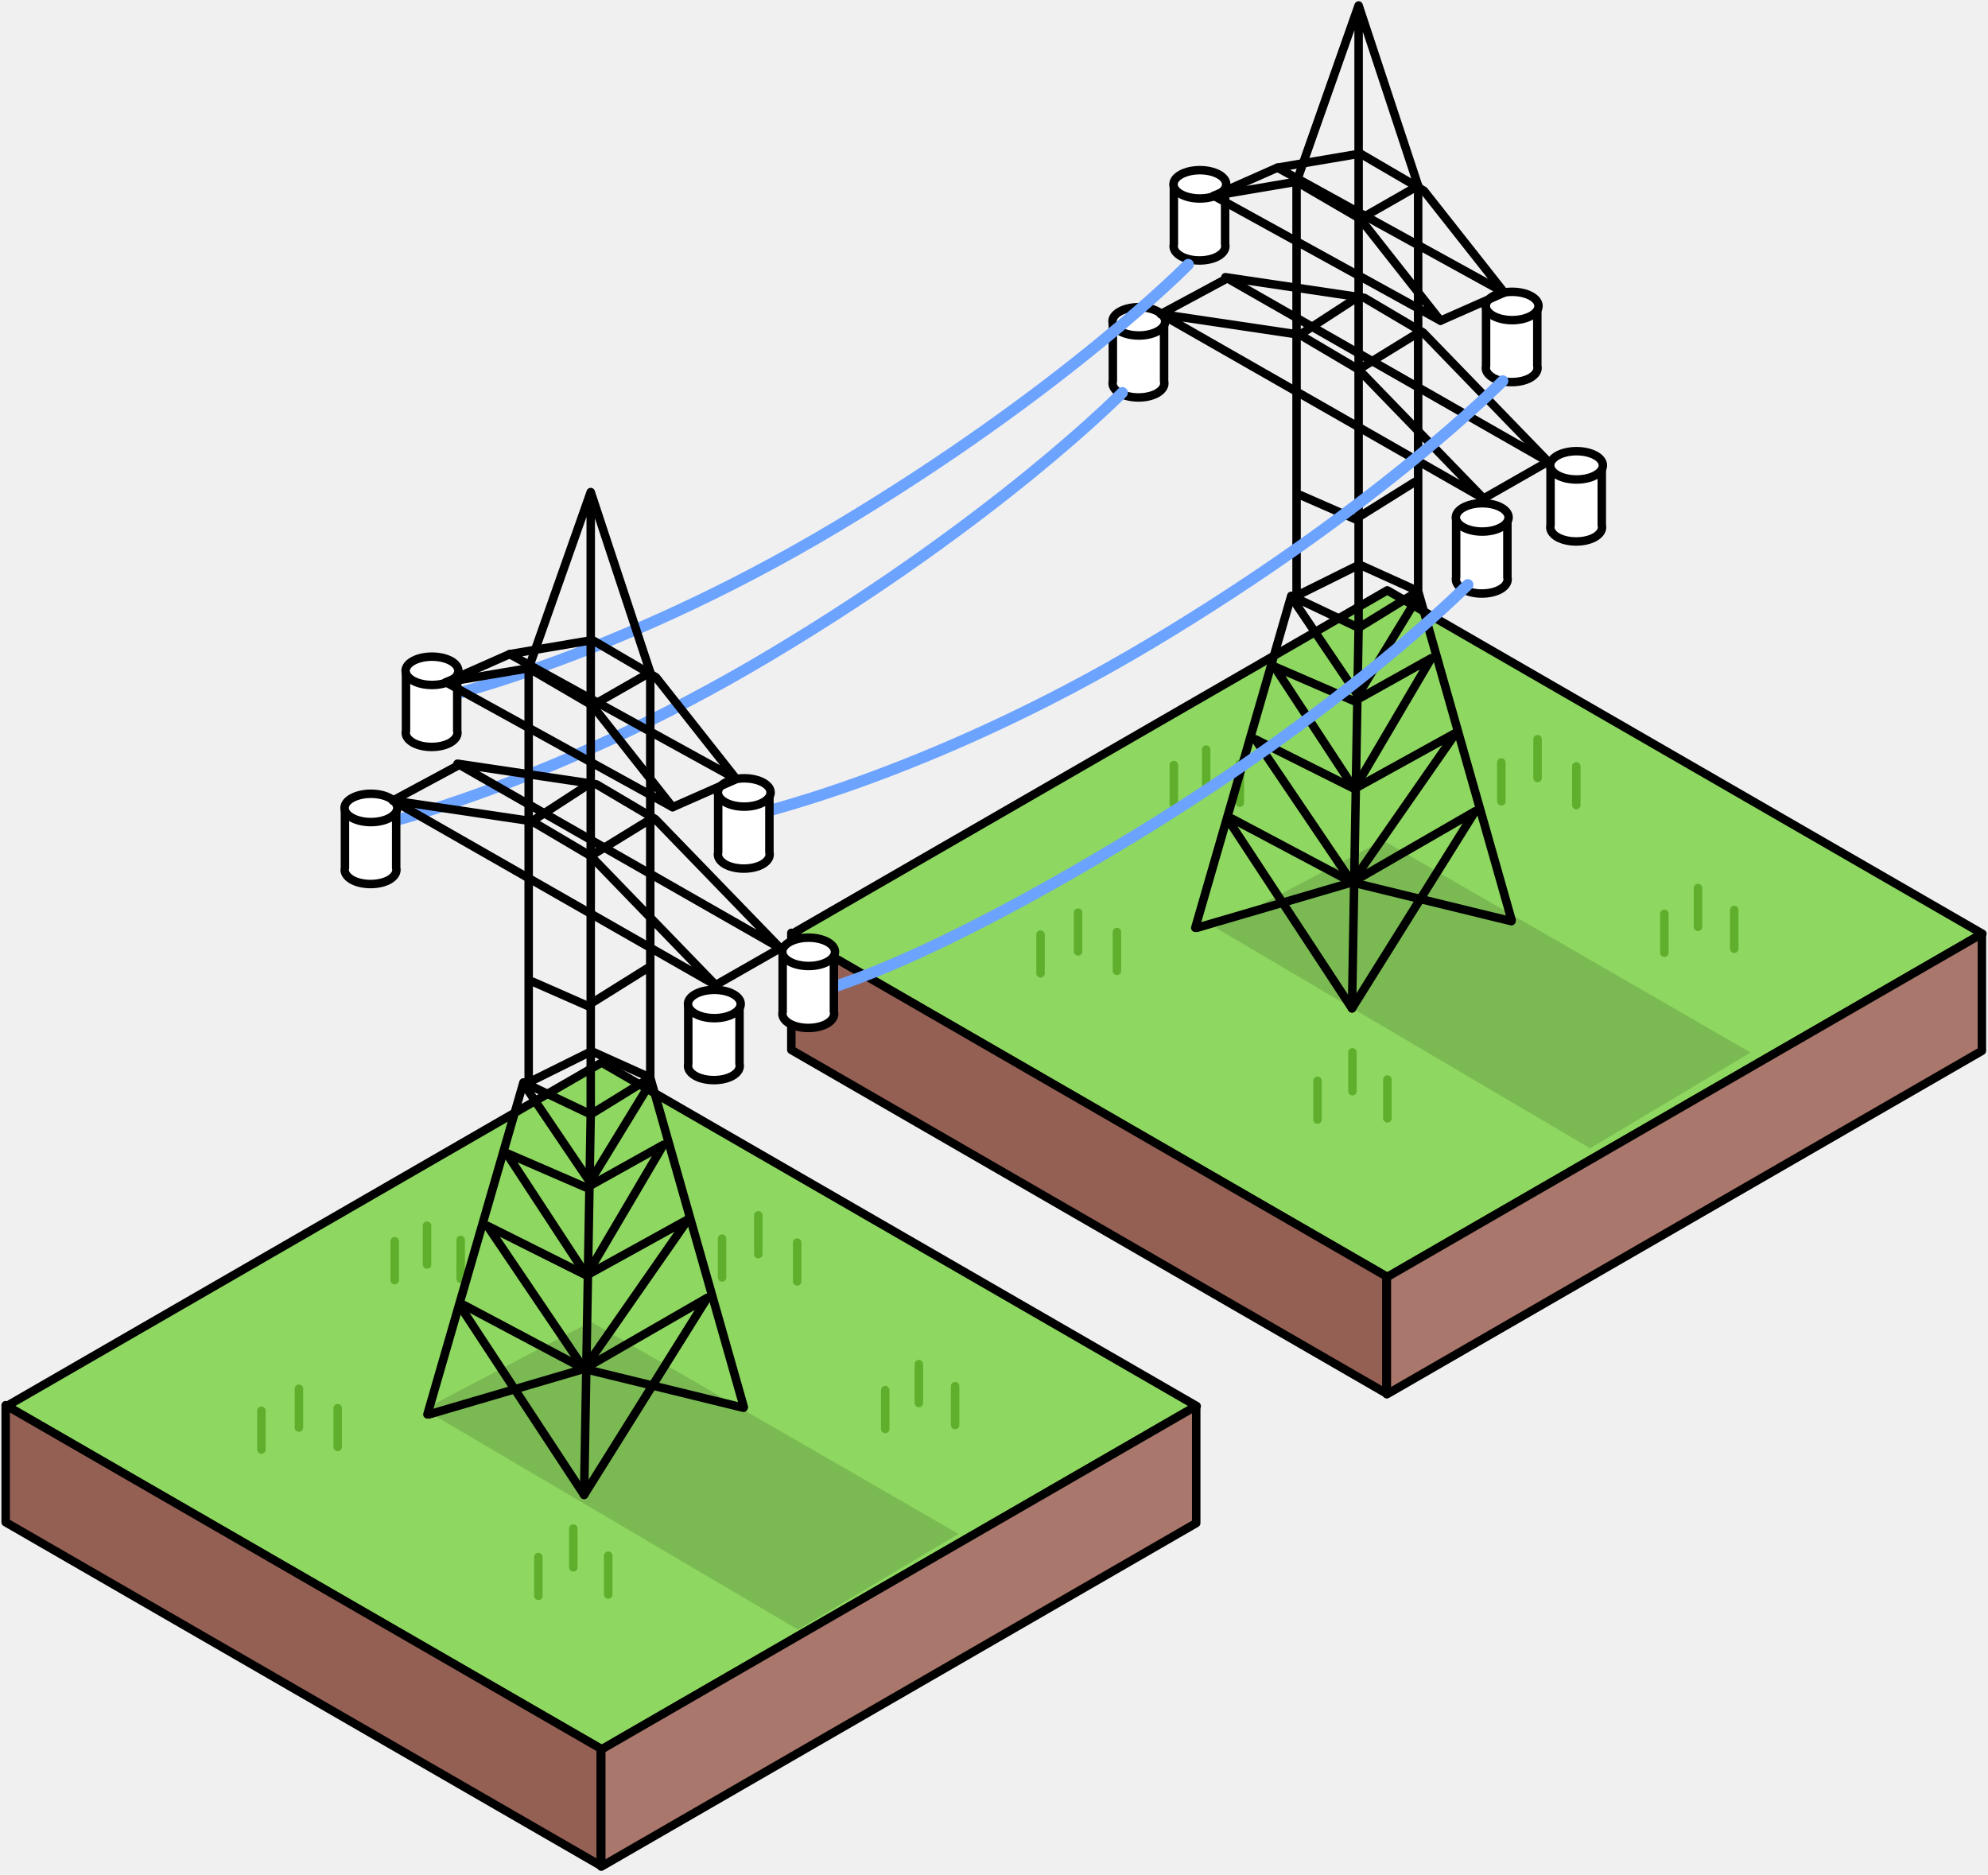
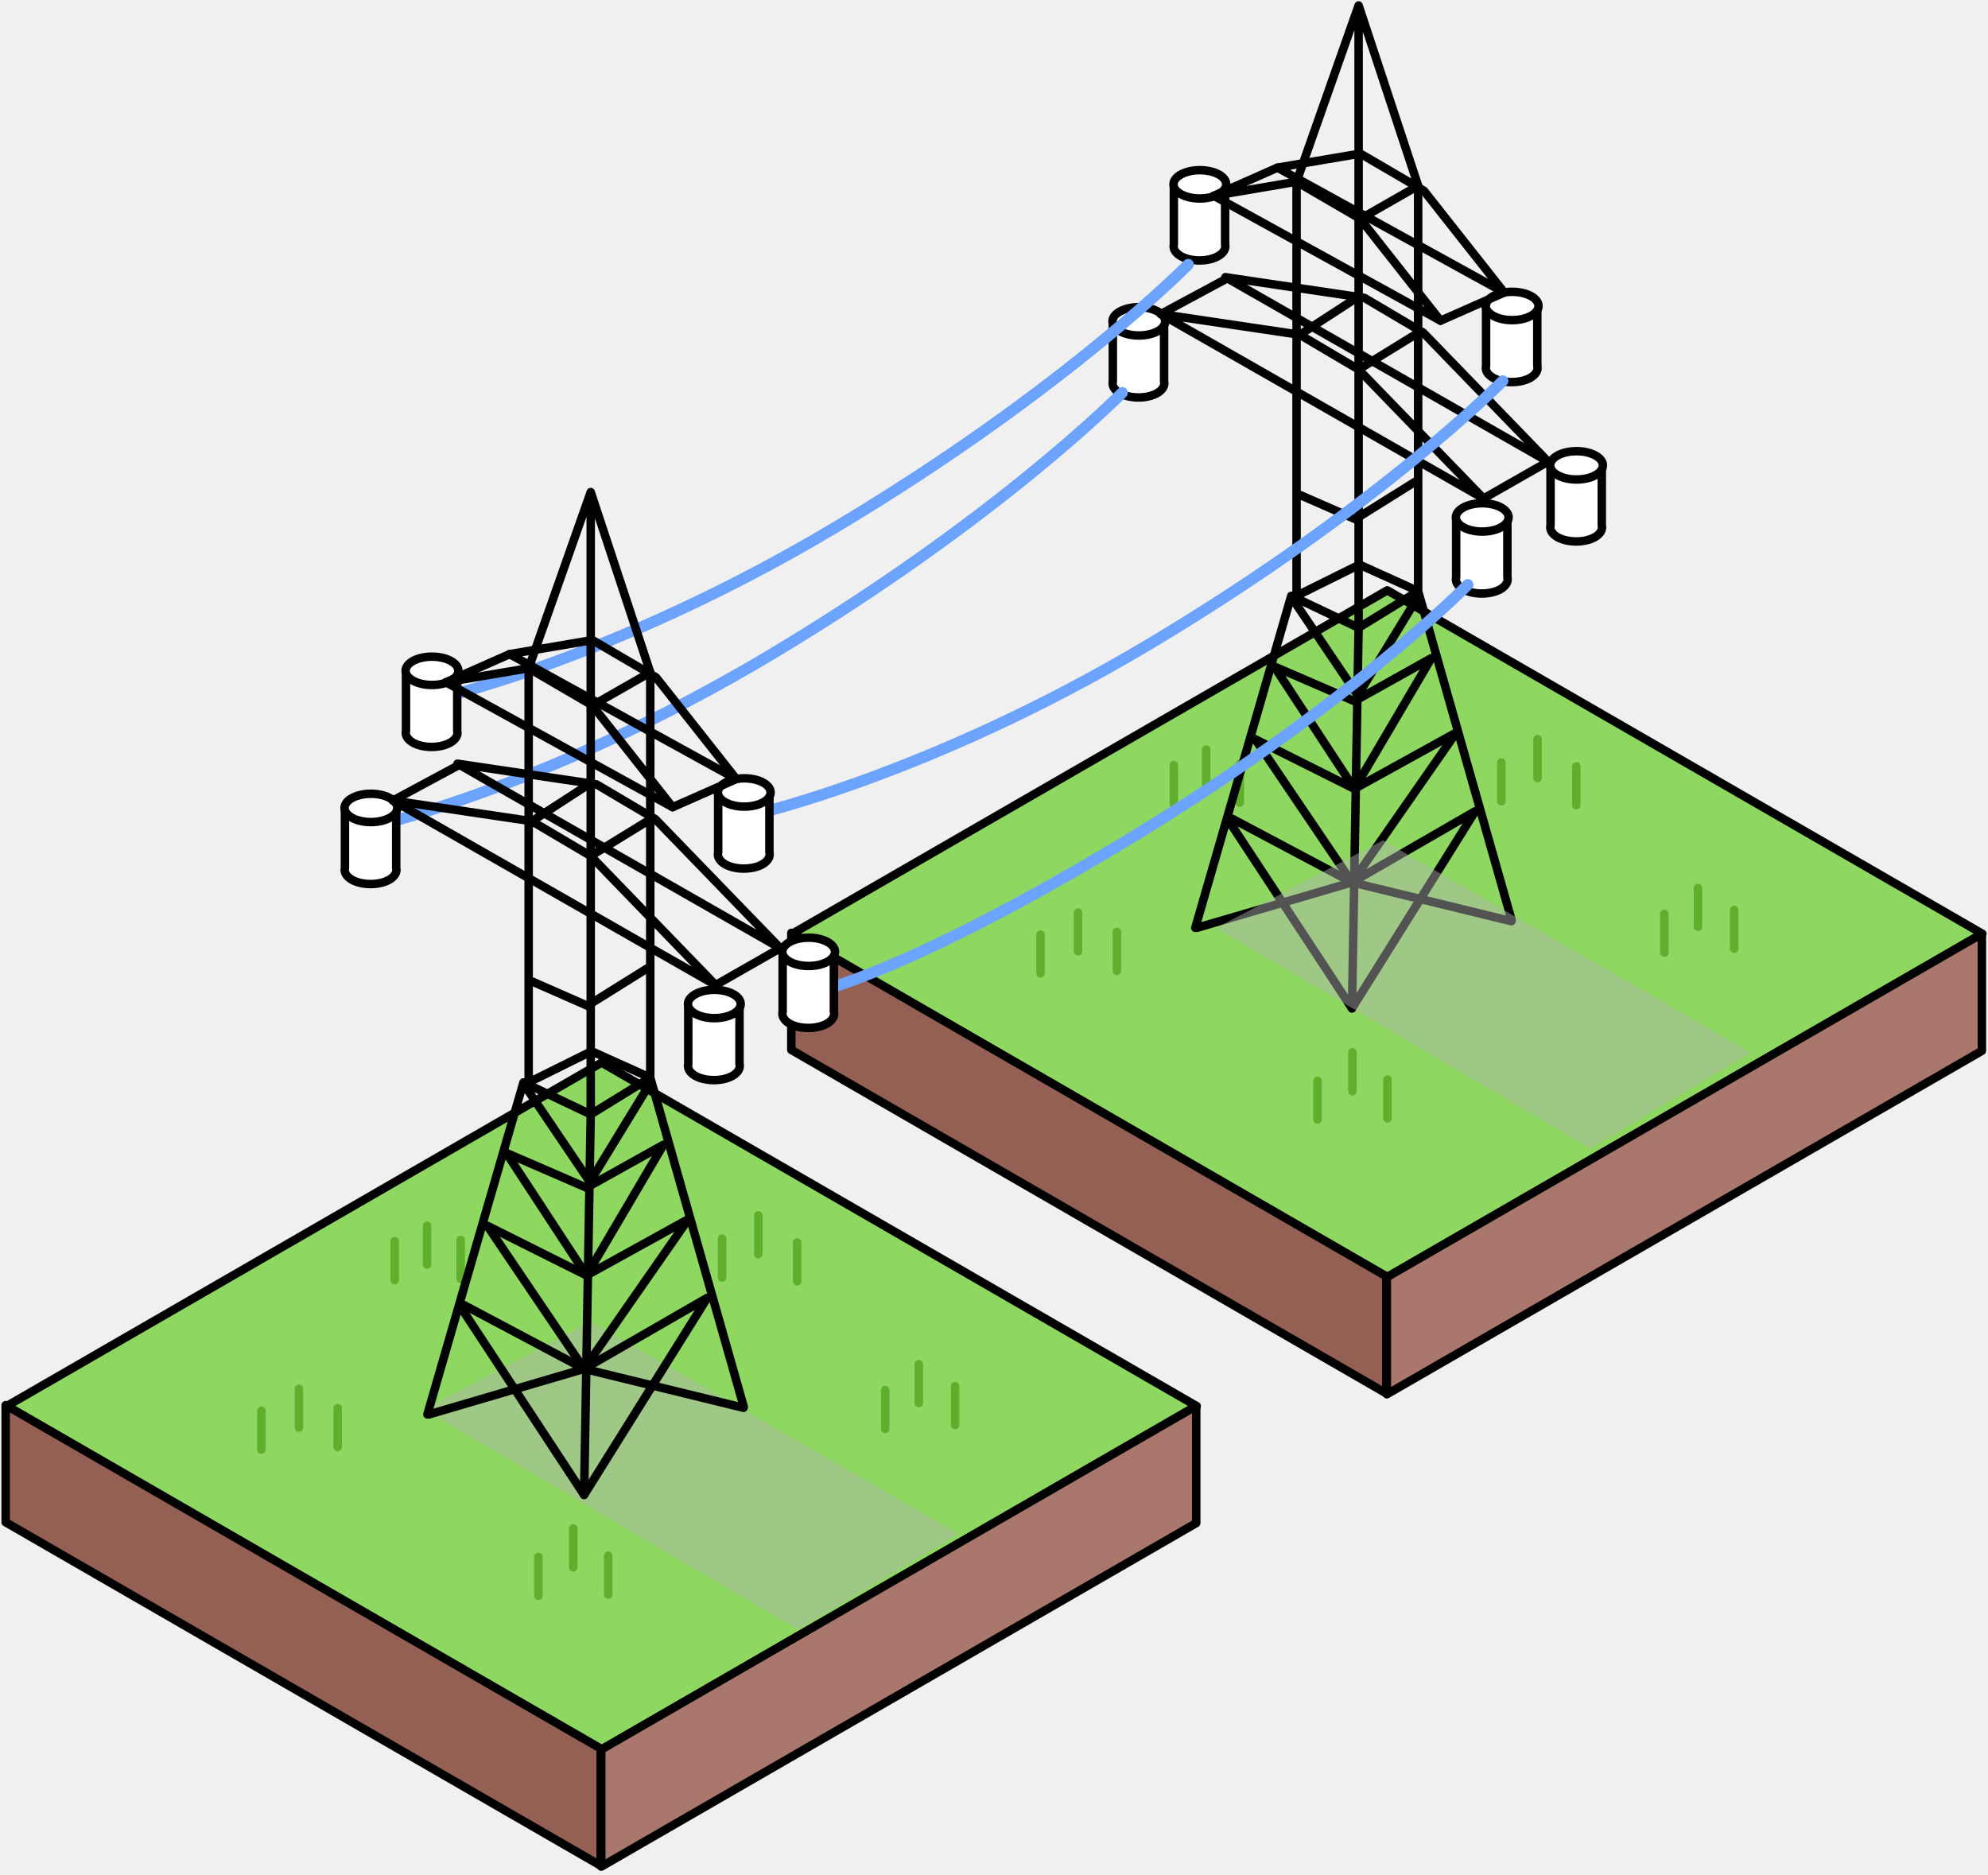
- <svg xmlns="http://www.w3.org/2000/svg" width="352" height="332" viewBox="0 0 352 332" fill="none">
-   <path d="M106.544 309.789L1.183 248.978L106.527 188.151L211.889 248.978L106.544 309.789Z" fill="#8ED760" stroke="black" stroke-width="1.5" stroke-linecap="round" stroke-linejoin="round" />
-   <path d="M106.361 330.356L1 269.545V248.813L106.361 309.624V330.356Z" fill="#956054" stroke="black" stroke-width="1.5" stroke-linecap="round" stroke-linejoin="round" />
-   <path d="M211.805 269.694L106.46 330.521V309.789L211.805 248.962V269.694Z" fill="#A9776B" stroke="black" stroke-width="1.5" stroke-linecap="round" stroke-linejoin="round" />
-   <path d="M52.93 245.91V252.788" stroke="#5FAE2C" stroke-width="1.5" stroke-linecap="round" stroke-linejoin="round" />
-   <path d="M169.112 245.448V252.326" stroke="#5FAE2C" stroke-width="1.5" stroke-linecap="round" stroke-linejoin="round" />
-   <path d="M134.271 215.2V222.078" stroke="#5FAE2C" stroke-width="1.5" stroke-linecap="round" stroke-linejoin="round" />
-   <path d="M59.792 249.341V256.218" stroke="#5FAE2C" stroke-width="1.5" stroke-linecap="round" stroke-linejoin="round" />
-   <path d="M81.566 219.555V226.432" stroke="#5FAE2C" stroke-width="1.5" stroke-linecap="round" stroke-linejoin="round" />
-   <path d="M75.611 217.031V223.909" stroke="#5FAE2C" stroke-width="1.5" stroke-linecap="round" stroke-linejoin="round" />
-   <path d="M162.694 241.556V248.433" stroke="#5FAE2C" stroke-width="1.5" stroke-linecap="round" stroke-linejoin="round" />
-   <path d="M156.739 246.142V253.019" stroke="#5FAE2C" stroke-width="1.5" stroke-linecap="round" stroke-linejoin="round" />
-   <path d="M107.697 275.466V282.343" stroke="#5FAE2C" stroke-width="1.5" stroke-linecap="round" stroke-linejoin="round" />
-   <path d="M101.51 270.65V277.528" stroke="#5FAE2C" stroke-width="1.5" stroke-linecap="round" stroke-linejoin="round" />
-   <path d="M95.326 275.697V282.575" stroke="#5FAE2C" stroke-width="1.5" stroke-linecap="round" stroke-linejoin="round" />
-   <path d="M127.854 219.323V226.201" stroke="#5FAE2C" stroke-width="1.5" stroke-linecap="round" stroke-linejoin="round" />
-   <path d="M141.151 220.016V226.893" stroke="#5FAE2C" stroke-width="1.5" stroke-linecap="round" stroke-linejoin="round" />
-   <path d="M46.281 249.803V256.68" stroke="#5FAE2C" stroke-width="1.5" stroke-linecap="round" stroke-linejoin="round" />
-   <path d="M69.887 219.785V226.663" stroke="#5FAE2C" stroke-width="1.5" stroke-linecap="round" stroke-linejoin="round" />
-   <path d="M245.639 226.152L140.278 165.342L245.639 104.531L351.001 165.342L245.639 226.152Z" fill="#8ED760" stroke="black" stroke-width="1.5" stroke-linecap="round" stroke-linejoin="round" />
-   <path d="M245.474 246.736L140.113 185.909V165.177L245.474 226.004V246.736Z" fill="#956054" stroke="black" stroke-width="1.5" stroke-linecap="round" stroke-linejoin="round" />
-   <path d="M350.918 186.074L245.557 246.884V226.152L350.918 165.342V186.074Z" fill="#A9776B" stroke="black" stroke-width="1.5" stroke-linecap="round" stroke-linejoin="round" />
-   <path d="M190.887 161.598V168.459" stroke="#5FAE2C" stroke-width="1.5" stroke-linecap="round" stroke-linejoin="round" />
-   <path d="M307.068 161.137V167.998" stroke="#5FAE2C" stroke-width="1.5" stroke-linecap="round" stroke-linejoin="round" />
-   <path d="M272.246 130.888V137.765" stroke="#5FAE2C" stroke-width="1.5" stroke-linecap="round" stroke-linejoin="round" />
-   <path d="M197.764 165.029V171.907" stroke="#5FAE2C" stroke-width="1.5" stroke-linecap="round" stroke-linejoin="round" />
-   <path d="M219.523 135.242V142.12" stroke="#5FAE2C" stroke-width="1.5" stroke-linecap="round" stroke-linejoin="round" />
-   <path d="M213.568 132.719V139.596" stroke="#5FAE2C" stroke-width="1.5" stroke-linecap="round" stroke-linejoin="round" />
-   <path d="M300.651 157.244V164.105" stroke="#5FAE2C" stroke-width="1.5" stroke-linecap="round" stroke-linejoin="round" />
-   <path d="M294.695 161.812V168.69" stroke="#5FAE2C" stroke-width="1.5" stroke-linecap="round" stroke-linejoin="round" />
-   <path d="M245.653 191.154V198.015" stroke="#5FAE2C" stroke-width="1.5" stroke-linecap="round" stroke-linejoin="round" />
-   <path d="M239.467 186.338V193.216" stroke="#5FAE2C" stroke-width="1.5" stroke-linecap="round" stroke-linejoin="round" />
-   <path d="M233.283 191.385V198.246" stroke="#5FAE2C" stroke-width="1.5" stroke-linecap="round" stroke-linejoin="round" />
-   <path d="M265.828 135.011V141.888" stroke="#5FAE2C" stroke-width="1.5" stroke-linecap="round" stroke-linejoin="round" />
-   <path d="M279.107 135.703V142.564" stroke="#5FAE2C" stroke-width="1.5" stroke-linecap="round" stroke-linejoin="round" />
-   <path d="M184.238 165.49V172.351" stroke="#5FAE2C" stroke-width="1.5" stroke-linecap="round" stroke-linejoin="round" />
-   <path d="M207.843 135.473V142.35" stroke="#5FAE2C" stroke-width="1.5" stroke-linecap="round" stroke-linejoin="round" />
-   <path d="M282.329 95.147C280.548 96.12 277.628 96.12 275.83 95.147C274.774 94.553 274.345 93.762 274.543 93.003V82.332H283.616V93.003C283.814 93.762 283.385 94.553 282.329 95.147Z" fill="white" stroke="black" stroke-width="1.5" stroke-linecap="round" stroke-linejoin="round" />
-   <path d="M279.144 84.905C281.722 84.905 283.812 83.782 283.812 82.398C283.812 81.013 281.722 79.891 279.144 79.891C276.566 79.891 274.476 81.013 274.476 82.398C274.476 83.782 276.566 84.905 279.144 84.905Z" fill="white" stroke="black" stroke-width="1.5" stroke-linecap="round" stroke-linejoin="round" />
-   <path d="M265.616 104.367C263.834 105.34 260.914 105.34 259.116 104.367C258.061 103.773 257.632 102.982 257.83 102.223V91.552H266.903V102.223C267.1 102.982 266.672 103.773 265.616 104.367Z" fill="white" stroke="black" stroke-width="1.5" stroke-linecap="round" stroke-linejoin="round" />
-   <path d="M262.449 94.124C265.027 94.124 267.117 93.002 267.117 91.617C267.117 90.233 265.027 89.11 262.449 89.11C259.87 89.11 257.78 90.233 257.78 91.617C257.78 93.002 259.87 94.124 262.449 94.124Z" fill="white" stroke="black" stroke-width="1.5" stroke-linecap="round" stroke-linejoin="round" />
-   <path d="M204.83 69.649C203.048 70.622 200.128 70.622 198.33 69.649C197.274 69.055 196.846 68.264 197.043 67.505V56.834H206.116V67.505C206.314 68.264 205.885 69.055 204.83 69.649Z" fill="white" stroke="black" stroke-width="1.5" stroke-linecap="round" stroke-linejoin="round" />
-   <path d="M201.645 59.407C204.223 59.407 206.313 58.284 206.313 56.9C206.313 55.515 204.223 54.393 201.645 54.393C199.067 54.393 196.977 55.515 196.977 56.9C196.977 58.284 199.067 59.407 201.645 59.407Z" fill="white" stroke="black" stroke-width="1.5" stroke-linecap="round" stroke-linejoin="round" />
-   <path d="M270.912 66.927C269.131 67.901 266.211 67.901 264.413 66.927C263.357 66.334 262.928 65.542 263.126 64.783V54.112H272.199V64.783C272.397 65.542 271.968 66.334 270.912 66.927Z" fill="white" stroke="black" stroke-width="1.5" stroke-linecap="round" stroke-linejoin="round" />
-   <path d="M267.745 56.685C270.323 56.685 272.414 55.562 272.414 54.178C272.414 52.793 270.323 51.671 267.745 51.671C265.167 51.671 263.077 52.793 263.077 54.178C263.077 55.562 265.167 56.685 267.745 56.685Z" fill="white" stroke="black" stroke-width="1.5" stroke-linecap="round" stroke-linejoin="round" />
-   <path d="M215.634 45.388C213.853 46.361 210.933 46.361 209.135 45.388C208.079 44.794 207.65 44.002 207.848 43.243V32.572H216.921V43.243C217.119 44.002 216.69 44.794 215.634 45.388Z" fill="white" stroke="black" stroke-width="1.5" stroke-linecap="round" stroke-linejoin="round" />
-   <path d="M212.449 35.145C215.027 35.145 217.118 34.022 217.118 32.638C217.118 31.253 215.027 30.131 212.449 30.131C209.871 30.131 207.781 31.253 207.781 32.638C207.781 34.022 209.871 35.145 212.449 35.145Z" fill="white" stroke="black" stroke-width="1.5" stroke-linecap="round" stroke-linejoin="round" />
-   <path d="M239.387 178.553L240.558 111.162L228.631 105.505L211.64 164.287" stroke="black" stroke-width="1.5" stroke-linecap="round" stroke-linejoin="round" />
-   <path d="M267.662 162.967L251.1 104.68V32.902L240.559 0.971L229.572 32.176V105.505L240.707 99.98L251.1 104.68L240.559 111.162V2.439" stroke="black" stroke-width="1.5" stroke-linecap="round" stroke-linejoin="round" />
-   <path d="M211.938 164.287L239.387 156.238L267.612 163.116" stroke="black" stroke-width="1.5" stroke-linecap="round" stroke-linejoin="round" />
-   <path d="M257.847 129.717L239.817 139.679L222.248 130.888L239.388 156.238L257.847 129.717Z" stroke="black" stroke-width="1.5" stroke-linecap="round" stroke-linejoin="round" />
-   <path d="M253.442 116.539L239.817 124.159L225.613 118.007L239.817 139.679L253.442 116.539Z" stroke="black" stroke-width="1.5" stroke-linecap="round" stroke-linejoin="round" />
-   <path d="M205.538 55.612L262.681 88.269L240.559 65.426L230.15 59.274L205.538 55.612Z" stroke="black" stroke-width="1.5" stroke-linecap="round" stroke-linejoin="round" />
-   <path d="M216.971 49.082L274.114 81.739L251.992 58.895L241.583 52.743L216.971 49.082Z" stroke="black" stroke-width="1.5" stroke-linecap="round" stroke-linejoin="round" />
-   <path d="M214.924 34.666L255.059 56.784L240.856 38.757L229.572 32.176L214.924 34.666Z" stroke="black" stroke-width="1.5" stroke-linecap="round" stroke-linejoin="round" />
-   <path d="M226.192 29.685L266.344 51.802L252.124 33.775L240.858 27.194L226.192 29.685Z" stroke="black" stroke-width="1.5" stroke-linecap="round" stroke-linejoin="round" />
-   <path d="M217.992 145.979L239.387 178.553L261.212 143.637L239.387 156.238L218.14 144.956" stroke="black" stroke-width="1.5" stroke-linecap="round" stroke-linejoin="round" />
-   <path d="M229.128 106.429L240.411 123.136L250.524 106.577" stroke="black" stroke-width="1.5" stroke-linecap="round" stroke-linejoin="round" />
-   <path d="M240.856 38.757L251.1 32.901" stroke="black" stroke-width="1.5" stroke-linecap="round" stroke-linejoin="round" />
-   <path d="M262.681 88.269L273.965 81.82" stroke="black" stroke-width="1.5" stroke-linecap="round" stroke-linejoin="round" />
-   <path d="M205.538 55.613L216.969 49.461" stroke="black" stroke-width="1.5" stroke-linecap="round" stroke-linejoin="round" />
-   <path d="M255.06 56.784L266.343 51.803" stroke="black" stroke-width="1.5" stroke-linecap="round" stroke-linejoin="round" />
-   <path d="M214.924 34.666L226.191 29.686" stroke="black" stroke-width="1.5" stroke-linecap="round" stroke-linejoin="round" />
-   <path d="M230.149 59.274L239.387 53.27" stroke="black" stroke-width="1.5" stroke-linecap="round" stroke-linejoin="round" />
-   <path d="M240.559 65.426L250.803 59.126" stroke="black" stroke-width="1.5" stroke-linecap="round" stroke-linejoin="round" />
-   <path d="M230.299 87.692L239.966 91.93L250.523 85.333" stroke="black" stroke-width="1.5" stroke-linecap="round" stroke-linejoin="round" />
-   <g style="mix-blend-mode:multiply" opacity="0.46">
-     <path d="M215.317 164.319L281.55 203.325L309.956 186.37L244.879 148.799L215.317 164.319Z" fill="#B2B4B3" />
-   </g>
-   <g style="mix-blend-mode:multiply" opacity="0.46">
-     <path d="M75.068 249.556L141.3 288.563L169.707 271.608L104.629 234.036L75.068 249.556Z" fill="#B2B4B3" />
-   </g>
-   <path d="M63.949 146.853C63.949 146.853 96.265 139.976 136.483 115.929C176.915 91.75 198.707 69.533 198.707 69.533" stroke="#6CA3FF" stroke-width="2" stroke-linecap="round" stroke-linejoin="round" />
-   <path d="M75.629 124.158C75.629 124.158 107.945 117.28 148.163 93.233C188.595 69.054 210.387 46.838 210.387 46.838" stroke="#6CA3FF" stroke-width="2" stroke-linecap="round" stroke-linejoin="round" />
-   <path d="M131.32 144.774C131.32 144.774 163.636 137.897 203.854 113.85C244.286 89.671 266.077 67.454 266.077 67.454" stroke="#6CA3FF" stroke-width="2" stroke-linecap="round" stroke-linejoin="round" />
-   <path d="M141.631 176.409C141.631 176.409 157.451 174.001 197.669 149.937C238.101 125.758 259.892 103.542 259.892 103.542" stroke="#6CA3FF" stroke-width="2" stroke-linecap="round" stroke-linejoin="round" />
-   <path d="M146.365 181.29C144.584 182.263 141.664 182.263 139.866 181.29C138.81 180.696 138.381 179.904 138.579 179.146V168.475H147.652V179.146C147.85 179.904 147.421 180.696 146.365 181.29Z" fill="white" stroke="black" stroke-width="1.5" stroke-linecap="round" stroke-linejoin="round" />
-   <path d="M143.18 171.048C145.758 171.048 147.849 169.926 147.849 168.541C147.849 167.157 145.758 166.034 143.18 166.034C140.602 166.034 138.512 167.157 138.512 168.541C138.512 169.926 140.602 171.048 143.18 171.048Z" fill="white" stroke="black" stroke-width="1.5" stroke-linecap="round" stroke-linejoin="round" />
-   <path d="M129.652 190.527C127.87 191.5 124.951 191.5 123.152 190.527C122.097 189.933 121.668 189.142 121.866 188.383V177.712H130.939V188.383C131.137 189.142 130.708 189.933 129.652 190.527Z" fill="white" stroke="black" stroke-width="1.5" stroke-linecap="round" stroke-linejoin="round" />
-   <path d="M126.485 180.284C129.063 180.284 131.153 179.162 131.153 177.777C131.153 176.393 129.063 175.271 126.485 175.271C123.907 175.271 121.816 176.393 121.816 177.777C121.816 179.162 123.907 180.284 126.485 180.284Z" fill="white" stroke="black" stroke-width="1.5" stroke-linecap="round" stroke-linejoin="round" />
-   <path d="M68.863 155.809C67.081 156.782 64.162 156.782 62.363 155.809C61.308 155.216 60.879 154.424 61.077 153.665V142.994H70.15V153.665C70.347 154.424 69.919 155.216 68.863 155.809Z" fill="white" stroke="black" stroke-width="1.5" stroke-linecap="round" stroke-linejoin="round" />
-   <path d="M65.678 145.567C68.256 145.567 70.346 144.444 70.346 143.06C70.346 141.675 68.256 140.553 65.678 140.553C63.099 140.553 61.009 141.675 61.009 143.06C61.009 144.444 63.099 145.567 65.678 145.567Z" fill="white" stroke="black" stroke-width="1.5" stroke-linecap="round" stroke-linejoin="round" />
-   <path d="M134.947 153.072C133.165 154.045 130.245 154.045 128.447 153.072C127.392 152.478 126.963 151.687 127.161 150.928V140.257H136.234V150.928C136.432 151.687 136.003 152.478 134.947 153.072Z" fill="white" stroke="black" stroke-width="1.5" stroke-linecap="round" stroke-linejoin="round" />
-   <path d="M131.78 142.829C134.358 142.829 136.448 141.707 136.448 140.322C136.448 138.938 134.358 137.815 131.78 137.815C129.201 137.815 127.111 138.938 127.111 140.322C127.111 141.707 129.201 142.829 131.78 142.829Z" fill="white" stroke="black" stroke-width="1.5" stroke-linecap="round" stroke-linejoin="round" />
-   <path d="M79.671 131.531C77.889 132.504 74.969 132.504 73.171 131.531C72.115 130.937 71.686 130.146 71.884 129.387V118.716H80.957V129.387C81.155 130.146 80.726 130.937 79.671 131.531Z" fill="white" stroke="black" stroke-width="1.5" stroke-linecap="round" stroke-linejoin="round" />
-   <path d="M76.485 121.288C79.064 121.288 81.154 120.166 81.154 118.781C81.154 117.397 79.064 116.274 76.485 116.274C73.907 116.274 71.817 117.397 71.817 118.781C71.817 120.166 73.907 121.288 76.485 121.288Z" fill="white" stroke="black" stroke-width="1.5" stroke-linecap="round" stroke-linejoin="round" />
-   <path d="M103.423 264.697L104.594 197.322L92.684 191.665L75.676 250.447" stroke="black" stroke-width="1.5" stroke-linecap="round" stroke-linejoin="round" />
-   <path d="M131.698 249.127L115.136 190.824V119.062L104.595 87.131L93.608 118.32V191.665L104.743 186.14L115.136 190.824L104.595 197.322V88.582" stroke="black" stroke-width="1.5" stroke-linecap="round" stroke-linejoin="round" />
-   <path d="M75.974 250.447L103.423 242.382L131.648 249.276" stroke="black" stroke-width="1.5" stroke-linecap="round" stroke-linejoin="round" />
-   <path d="M121.883 215.877L103.853 225.839L86.284 217.048L103.424 242.382L121.883 215.877Z" stroke="black" stroke-width="1.5" stroke-linecap="round" stroke-linejoin="round" />
-   <path d="M117.479 202.699L103.853 210.303L89.649 204.151L103.853 225.839L117.479 202.699Z" stroke="black" stroke-width="1.5" stroke-linecap="round" stroke-linejoin="round" />
-   <path d="M69.571 141.757L126.714 174.43L104.593 151.57L94.184 145.418L69.571 141.757Z" stroke="black" stroke-width="1.5" stroke-linecap="round" stroke-linejoin="round" />
-   <path d="M81.004 135.226L138.147 167.882L116.026 145.039L105.617 138.887L81.004 135.226Z" stroke="black" stroke-width="1.5" stroke-linecap="round" stroke-linejoin="round" />
-   <path d="M78.96 120.81L119.095 142.927L104.892 124.917L93.609 118.319L78.96 120.81Z" stroke="black" stroke-width="1.5" stroke-linecap="round" stroke-linejoin="round" />
-   <path d="M90.244 115.828L130.379 137.946L116.159 119.935L104.892 113.338L90.244 115.828Z" stroke="black" stroke-width="1.5" stroke-linecap="round" stroke-linejoin="round" />
-   <path d="M82.028 232.139L103.423 264.697L125.248 229.797L103.423 242.381L82.176 231.1" stroke="black" stroke-width="1.5" stroke-linecap="round" stroke-linejoin="round" />
-   <path d="M93.162 192.589L104.445 209.28L114.557 192.737" stroke="black" stroke-width="1.5" stroke-linecap="round" stroke-linejoin="round" />
-   <path d="M104.89 124.917L115.134 119.062" stroke="black" stroke-width="1.5" stroke-linecap="round" stroke-linejoin="round" />
-   <path d="M126.715 174.429L137.998 167.98" stroke="black" stroke-width="1.5" stroke-linecap="round" stroke-linejoin="round" />
-   <path d="M69.571 141.756L81.003 135.604" stroke="black" stroke-width="1.5" stroke-linecap="round" stroke-linejoin="round" />
-   <path d="M119.093 142.927L130.377 137.946" stroke="black" stroke-width="1.5" stroke-linecap="round" stroke-linejoin="round" />
-   <path d="M78.96 120.81L90.243 115.829" stroke="black" stroke-width="1.5" stroke-linecap="round" stroke-linejoin="round" />
-   <path d="M94.185 145.418L103.423 139.414" stroke="black" stroke-width="1.5" stroke-linecap="round" stroke-linejoin="round" />
-   <path d="M104.595 151.57L114.839 145.27" stroke="black" stroke-width="1.5" stroke-linecap="round" stroke-linejoin="round" />
-   <path d="M94.332 173.835L103.999 178.09L114.556 171.493" stroke="black" stroke-width="1.5" stroke-linecap="round" stroke-linejoin="round" />
+ <svg xmlns="http://www.w3.org/2000/svg" width="352" height="332" fill="none">
+   <path d="M106.544 309.789L1.183 248.978l105.344-60.827 105.362 60.827-105.345 60.811z" fill="#8ED760" stroke="#000" stroke-width="1.5" stroke-linecap="round" stroke-linejoin="round" />
+   <path d="M106.361 330.356L1 269.545v-20.732l105.361 60.811v20.732z" fill="#956054" stroke="#000" stroke-width="1.5" stroke-linecap="round" stroke-linejoin="round" />
+   <path d="M211.805 269.694L106.46 330.521v-20.732l105.345-60.827v20.732z" fill="#A9776B" stroke="#000" stroke-width="1.5" stroke-linecap="round" stroke-linejoin="round" />
+   <path d="M52.93 245.91v6.878m116.182-7.34v6.878M134.271 215.2v6.878m-74.479 27.263v6.877m21.774-36.663v6.877m-5.955-9.401v6.878m87.083 17.647v6.877m-5.955-2.291v6.877m-49.042 22.447v6.877m-6.187-11.693v6.878m-6.184-1.831v6.878m32.528-63.252v6.878m13.297-6.185v6.877m-94.87 22.91v6.877m23.606-36.895v6.878" stroke="#5FAE2C" stroke-width="1.5" stroke-linecap="round" stroke-linejoin="round" />
+   <path d="M245.639 226.152l-105.361-60.81 105.361-60.811 105.362 60.811-105.362 60.81z" fill="#8ED760" stroke="#000" stroke-width="1.5" stroke-linecap="round" stroke-linejoin="round" />
+   <path d="M245.474 246.736l-105.361-60.827v-20.732l105.361 60.827v20.732z" fill="#956054" stroke="#000" stroke-width="1.5" stroke-linecap="round" stroke-linejoin="round" />
+   <path d="M350.918 186.074l-105.361 60.81v-20.732l105.361-60.81v20.732z" fill="#A9776B" stroke="#000" stroke-width="1.5" stroke-linecap="round" stroke-linejoin="round" />
+   <path d="M190.887 161.598v6.861m116.181-7.322v6.861m-34.822-37.11v6.877m-74.482 27.264v6.878m21.759-36.665v6.878m-5.955-9.401v6.877m87.083 17.648v6.861m-5.956-2.293v6.878m-49.042 22.464v6.861m-6.186-11.677v6.878m-6.184-1.831v6.861m32.545-63.235v6.877m13.279-6.185v6.861m-94.869 22.926v6.861m23.605-36.878v6.877" stroke="#5FAE2C" stroke-width="1.5" stroke-linecap="round" stroke-linejoin="round" />
+   <path d="M282.329 95.147c-1.781.973-4.701.973-6.499 0-1.056-.594-1.485-1.385-1.287-2.144V82.332h9.073v10.671c.198.759-.231 1.55-1.287 2.144z" fill="#fff" stroke="#000" stroke-width="1.5" stroke-linecap="round" stroke-linejoin="round" />
+   <path d="M279.144 84.905c2.578 0 4.668-1.123 4.668-2.507 0-1.385-2.09-2.507-4.668-2.507-2.578 0-4.668 1.122-4.668 2.507 0 1.384 2.09 2.507 4.668 2.507zm-13.528 19.462c-1.782.973-4.702.973-6.5 0-1.055-.594-1.484-1.385-1.286-2.144V91.552h9.073v10.671c.197.759-.231 1.55-1.287 2.144z" fill="#fff" stroke="#000" stroke-width="1.5" stroke-linecap="round" stroke-linejoin="round" />
+   <path d="M262.449 94.124c2.578 0 4.668-1.122 4.668-2.507 0-1.384-2.09-2.507-4.668-2.507-2.579 0-4.669 1.123-4.669 2.507 0 1.385 2.09 2.507 4.669 2.507zM204.83 69.65c-1.782.972-4.702.972-6.5 0-1.056-.595-1.484-1.386-1.287-2.145V56.834h9.073v10.671c.198.759-.231 1.55-1.286 2.144z" fill="#fff" stroke="#000" stroke-width="1.5" stroke-linecap="round" stroke-linejoin="round" />
+   <path d="M201.645 59.407c2.578 0 4.668-1.123 4.668-2.507 0-1.385-2.09-2.507-4.668-2.507-2.578 0-4.668 1.122-4.668 2.507 0 1.384 2.09 2.507 4.668 2.507zm69.267 7.52c-1.781.974-4.701.974-6.499 0-1.056-.593-1.485-1.385-1.287-2.144v-10.67h9.073v10.67c.198.76-.231 1.55-1.287 2.144z" fill="#fff" stroke="#000" stroke-width="1.5" stroke-linecap="round" stroke-linejoin="round" />
+   <path d="M267.745 56.685c2.578 0 4.669-1.123 4.669-2.507 0-1.385-2.091-2.507-4.669-2.507-2.578 0-4.668 1.122-4.668 2.507 0 1.384 2.09 2.507 4.668 2.507zm-52.111-11.297c-1.781.973-4.701.973-6.499 0-1.056-.594-1.485-1.386-1.287-2.145v-10.67h9.073v10.67c.198.76-.231 1.55-1.287 2.145z" fill="#fff" stroke="#000" stroke-width="1.5" stroke-linecap="round" stroke-linejoin="round" />
+   <path d="M212.449 35.145c2.578 0 4.669-1.123 4.669-2.507 0-1.385-2.091-2.507-4.669-2.507-2.578 0-4.668 1.122-4.668 2.507 0 1.384 2.09 2.507 4.668 2.507z" fill="#fff" stroke="#000" stroke-width="1.5" stroke-linecap="round" stroke-linejoin="round" />
+   <path d="M239.387 178.553l1.171-67.391-11.927-5.657-16.991 58.782" stroke="#000" stroke-width="1.5" stroke-linecap="round" stroke-linejoin="round" />
+   <path d="M267.662 162.967L251.1 104.68V32.902L240.559.97l-10.987 31.205v73.329l11.135-5.525 10.393 4.7-10.541 6.482V2.439m-28.621 161.848l27.449-8.049 28.225 6.878" stroke="#000" stroke-width="1.5" stroke-linecap="round" stroke-linejoin="round" />
+   <path d="M257.847 129.717l-18.03 9.962-17.569-8.791 17.14 25.35 18.459-26.521z" stroke="#000" stroke-width="1.5" stroke-linecap="round" stroke-linejoin="round" />
+   <path d="M253.442 116.539l-13.625 7.62-14.204-6.152 14.204 21.672 13.625-23.14zm-47.904-60.927l57.143 32.657-22.122-22.843-10.409-6.152-24.612-3.662zm11.433-6.53l57.143 32.657-22.122-22.844-10.409-6.152-24.612-3.661zm-2.047-14.416l40.135 22.118-14.203-18.027-11.284-6.581-14.648 2.49zm11.268-4.981l40.152 22.117-14.22-18.027-11.266-6.58-14.666 2.49zm-8.2 116.294l21.395 32.574 21.825-34.916-21.825 12.601-21.247-11.282" stroke="#000" stroke-width="1.5" stroke-linecap="round" stroke-linejoin="round" />
+   <path d="M229.128 106.429l11.283 16.707 10.113-16.559m-9.668-67.82L251.1 32.9m11.581 55.37l11.284-6.45m-68.427-26.207l11.431-6.152m38.091 7.323l11.283-4.981m-51.419-17.137l11.267-4.98m3.958 29.588l9.238-6.004m1.172 12.156l10.244-6.3m-20.504 28.566l9.667 4.238 10.557-6.597" stroke="#000" stroke-width="1.5" stroke-linecap="round" stroke-linejoin="round" />
+   <path d="M215.317 164.319l66.233 39.006 28.406-16.955-65.077-37.571-29.562 15.52zM75.068 249.556l66.232 39.007 28.407-16.955-65.078-37.572-29.561 15.52z" fill="#B2B4B3" opacity=".46" />
+   <path d="M63.95 146.853s32.315-6.877 72.533-30.924c40.432-24.18 62.224-46.396 62.224-46.396M75.629 124.158s32.316-6.878 72.534-30.925c40.432-24.179 62.224-46.395 62.224-46.395m-79.067 97.936s32.316-6.877 72.534-30.924c40.432-24.18 62.223-46.396 62.223-46.396M141.631 176.409s15.82-2.408 56.038-26.472c40.432-24.179 62.223-46.395 62.223-46.395" stroke="#6CA3FF" stroke-width="2" stroke-linecap="round" stroke-linejoin="round" />
+   <path d="M146.365 181.29c-1.781.973-4.701.973-6.499 0-1.056-.594-1.485-1.386-1.287-2.144v-10.671h9.073v10.671c.198.758-.231 1.55-1.287 2.144z" fill="#fff" stroke="#000" stroke-width="1.5" stroke-linecap="round" stroke-linejoin="round" />
+   <path d="M143.18 171.048c2.578 0 4.669-1.122 4.669-2.507 0-1.384-2.091-2.507-4.669-2.507-2.578 0-4.668 1.123-4.668 2.507 0 1.385 2.09 2.507 4.668 2.507zm-13.528 19.479c-1.782.973-4.701.973-6.5 0-1.055-.594-1.484-1.385-1.286-2.144v-10.671h9.073v10.671c.198.759-.231 1.55-1.287 2.144z" fill="#fff" stroke="#000" stroke-width="1.5" stroke-linecap="round" stroke-linejoin="round" />
+   <path d="M126.485 180.284c2.578 0 4.668-1.122 4.668-2.507 0-1.384-2.09-2.506-4.668-2.506-2.578 0-4.669 1.122-4.669 2.506 0 1.385 2.091 2.507 4.669 2.507zm-57.622-24.475c-1.782.973-4.701.973-6.5 0-1.055-.593-1.484-1.385-1.286-2.144v-10.671h9.073v10.671c.197.759-.231 1.551-1.287 2.144z" fill="#fff" stroke="#000" stroke-width="1.5" stroke-linecap="round" stroke-linejoin="round" />
+   <path d="M65.678 145.567c2.578 0 4.668-1.123 4.668-2.507 0-1.385-2.09-2.507-4.668-2.507-2.579 0-4.669 1.122-4.669 2.507 0 1.384 2.09 2.507 4.669 2.507zm69.269 7.505c-1.782.973-4.702.973-6.5 0-1.055-.594-1.484-1.385-1.286-2.144v-10.671h9.073v10.671c.198.759-.231 1.55-1.287 2.144z" fill="#fff" stroke="#000" stroke-width="1.5" stroke-linecap="round" stroke-linejoin="round" />
+   <path d="M131.78 142.829c2.578 0 4.668-1.122 4.668-2.507 0-1.384-2.09-2.507-4.668-2.507-2.579 0-4.669 1.123-4.669 2.507 0 1.385 2.09 2.507 4.669 2.507zm-52.11-11.298c-1.781.973-4.7.973-6.499 0-1.056-.594-1.485-1.385-1.287-2.144v-10.671h9.073v10.671c.198.759-.23 1.55-1.286 2.144z" fill="#fff" stroke="#000" stroke-width="1.5" stroke-linecap="round" stroke-linejoin="round" />
+   <path d="M76.485 121.288c2.579 0 4.669-1.122 4.669-2.507 0-1.384-2.09-2.507-4.669-2.507-2.578 0-4.668 1.123-4.668 2.507 0 1.385 2.09 2.507 4.668 2.507z" fill="#fff" stroke="#000" stroke-width="1.5" stroke-linecap="round" stroke-linejoin="round" />
+   <path d="M103.423 264.697l1.171-67.375-11.91-5.657-17.008 58.782" stroke="#000" stroke-width="1.5" stroke-linecap="round" stroke-linejoin="round" />
+   <path d="M131.698 249.127l-16.562-58.303v-71.762l-10.541-31.931-10.987 31.189v73.345l11.135-5.525 10.393 4.684-10.541 6.498V88.582M75.974 250.447l27.449-8.065 28.225 6.894" stroke="#000" stroke-width="1.5" stroke-linecap="round" stroke-linejoin="round" />
+   <path d="M121.883 215.877l-18.03 9.962-17.569-8.791 17.14 25.334 18.459-26.505z" stroke="#000" stroke-width="1.5" stroke-linecap="round" stroke-linejoin="round" />
+   <path d="M117.479 202.699l-13.626 7.604-14.204-6.152 14.204 21.688 13.626-23.14zm-47.908-60.942l57.143 32.673-22.121-22.86-10.41-6.152-24.612-3.661zm11.433-6.531l57.143 32.656-22.121-22.843-10.409-6.152-24.613-3.661zM78.96 120.81l40.135 22.117-14.203-18.01-11.283-6.598-14.649 2.491zm11.284-4.982l40.135 22.118-14.22-18.011-11.267-6.597-14.648 2.49zm-8.216 116.311l21.395 32.558 21.825-34.9-21.825 12.584L82.176 231.1" stroke="#000" stroke-width="1.5" stroke-linecap="round" stroke-linejoin="round" />
+   <path d="M93.162 192.589l11.283 16.691 10.112-16.543m-9.667-67.82l10.244-5.855m11.581 55.367l11.283-6.449m-68.427-26.224l11.432-6.152m38.09 7.323l11.284-4.981M78.96 120.81l11.283-4.981m3.942 29.589l9.238-6.004m1.172 12.156l10.244-6.3m-20.507 28.565l9.667 4.255 10.557-6.597" stroke="#000" stroke-width="1.5" stroke-linecap="round" stroke-linejoin="round" />
</svg>
